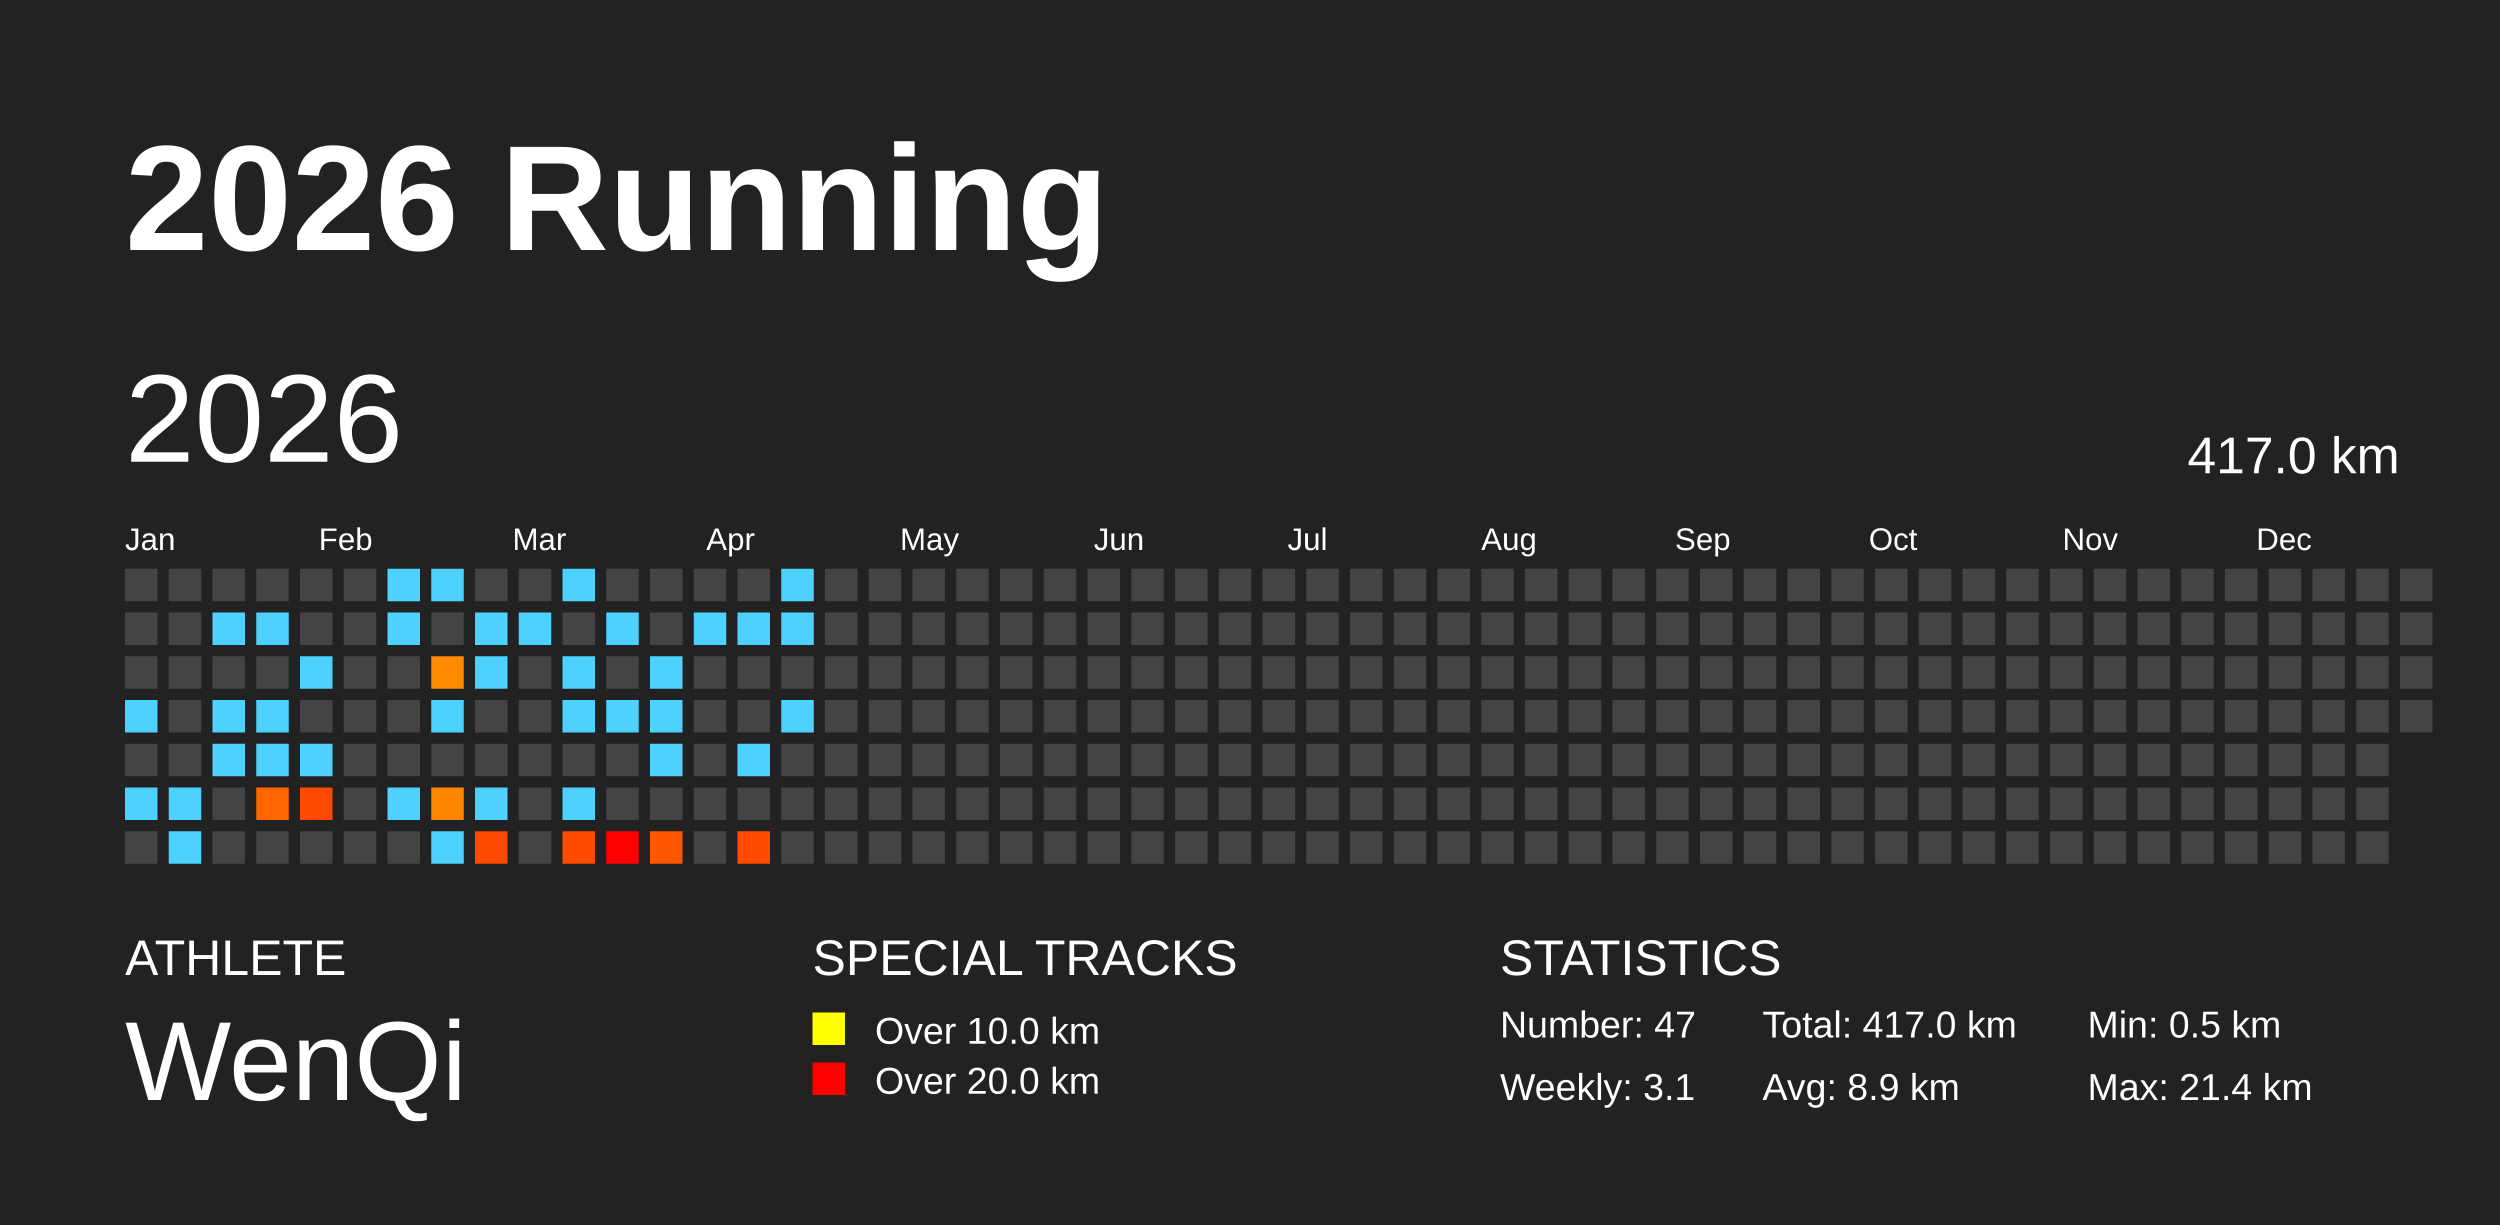
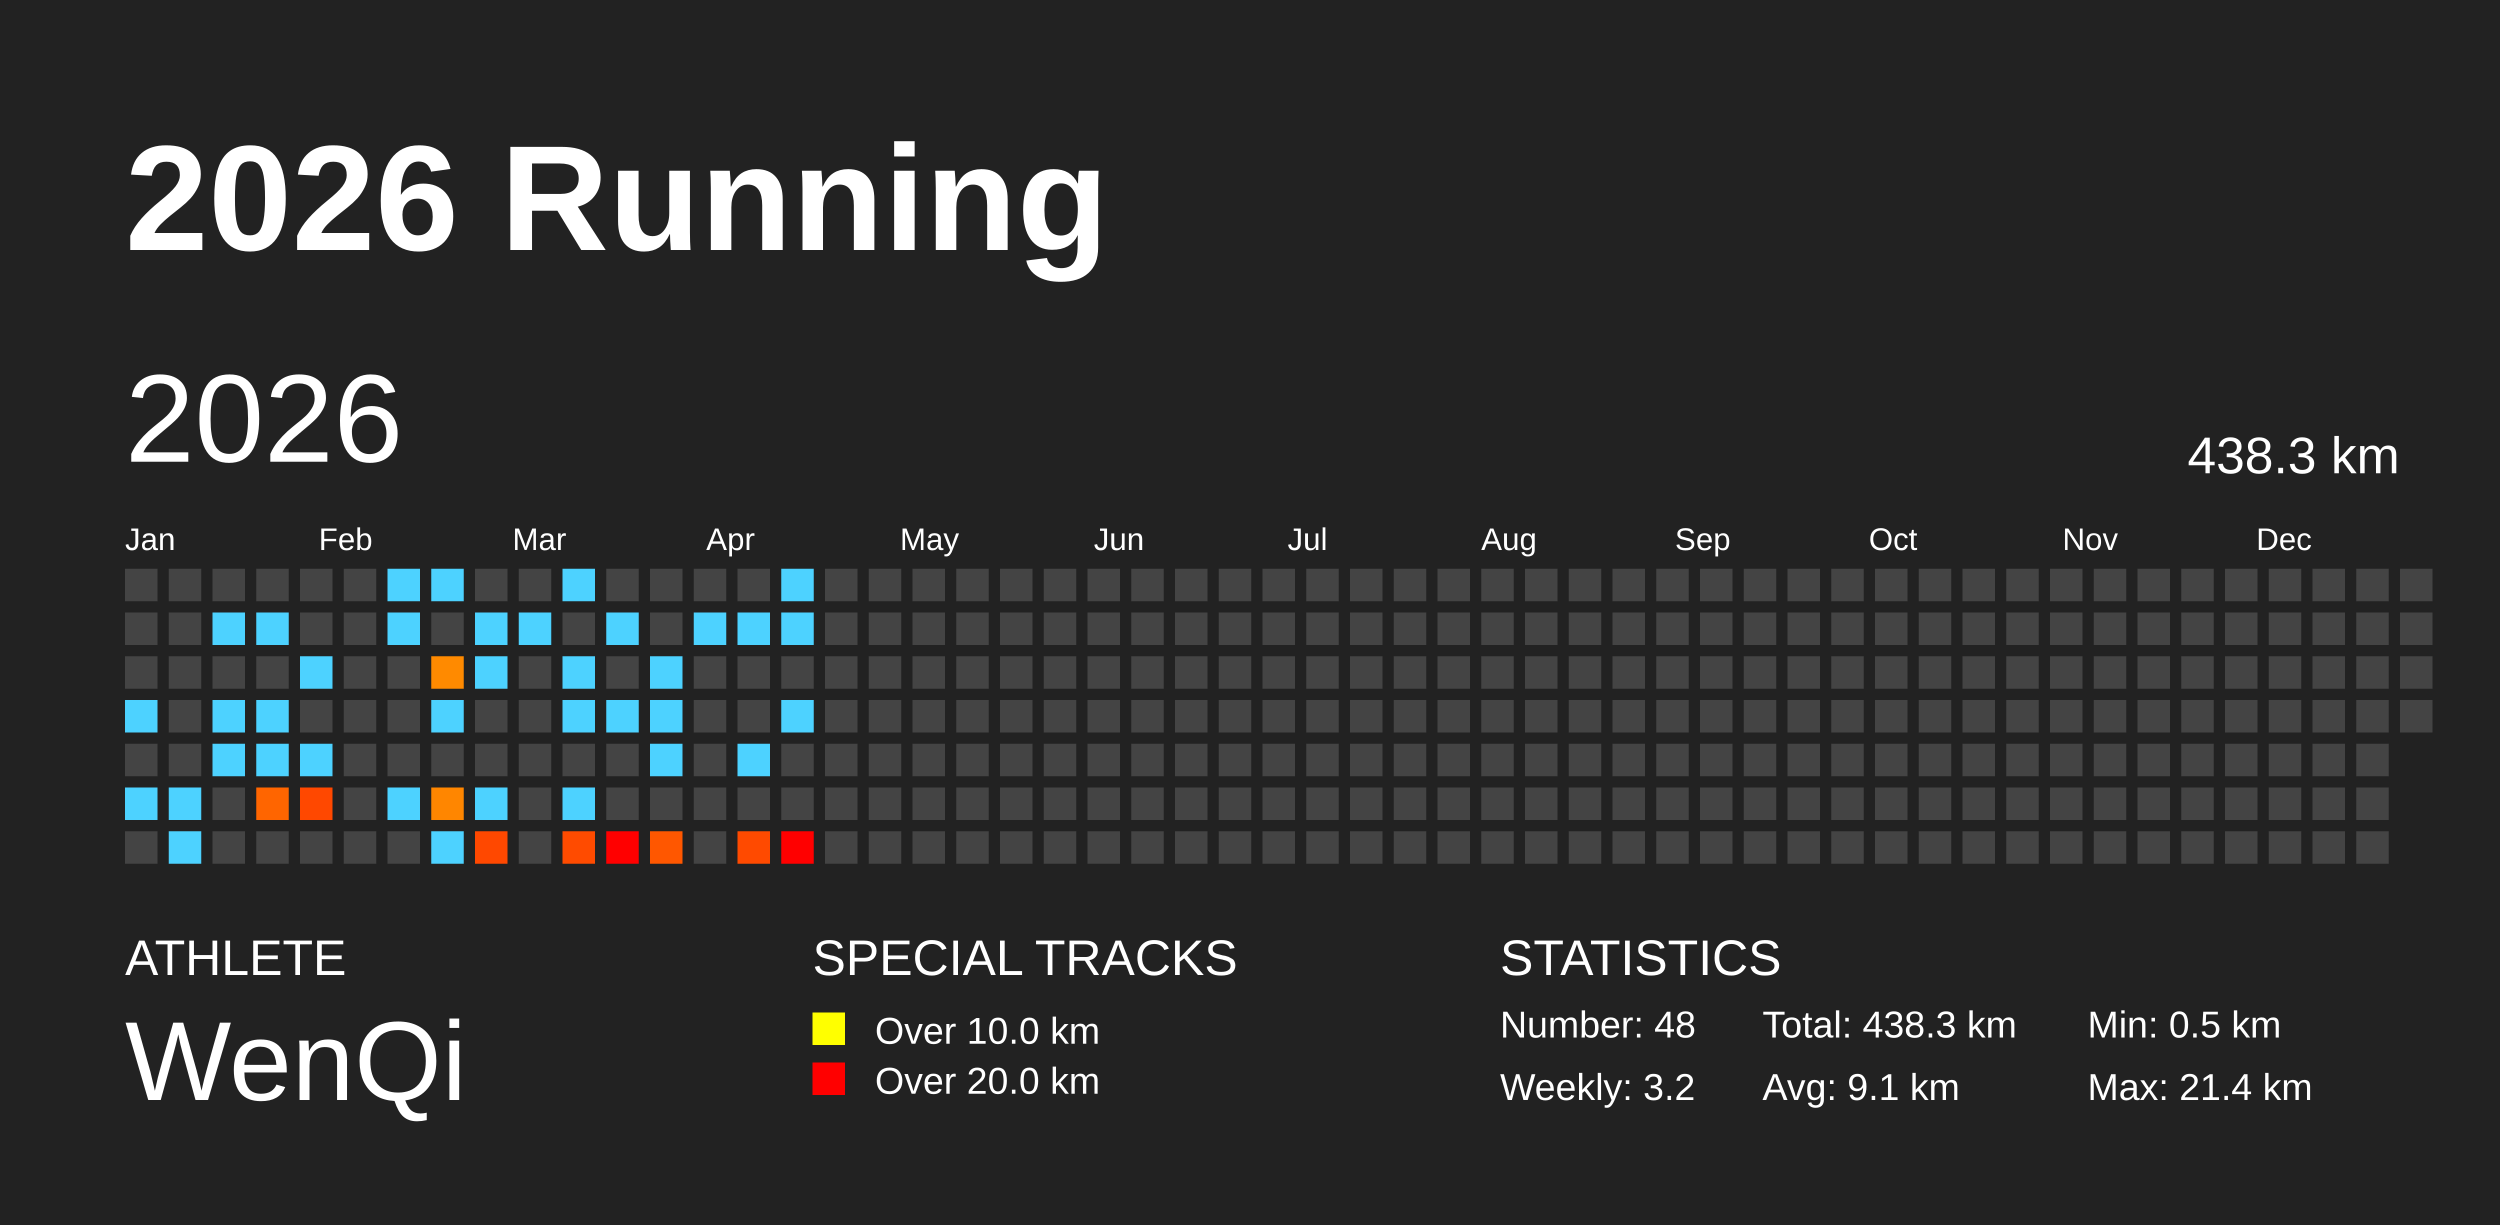
<svg xmlns="http://www.w3.org/2000/svg" baseProfile="full" height="98mm" version="1.1" viewBox="0,0,200,98" width="200mm">
  <defs />
  <rect fill="#222222" height="98" width="200" x="0" y="0" />
  <text fill="#FFFFFF" style="font-size:12px; font-family:Arial; font-weight:bold;" x="10" y="20">2026 Running</text>
  <text fill="#FFFFFF" style="font-size:4px; font-family:Arial" x="10" y="78">ATHLETE</text>
  <text fill="#FFFFFF" style="font-size:9px; font-family:Arial" x="10" y="88">WenQi</text>
  <text fill="#FFFFFF" style="font-size:4px; font-family:Arial" x="65" y="78">SPECIAL TRACKS</text>
  <rect fill="yellow" height="2.6" width="2.6" x="65" y="81" />
  <text fill="#FFFFFF" style="font-size:3px; font-family:Arial" x="70" y="83.5">Over 10.0 km</text>
  <rect fill="red" height="2.6" width="2.6" x="65" y="85" />
  <text fill="#FFFFFF" style="font-size:3px; font-family:Arial" x="70" y="87.5">Over 20.0 km</text>
  <text fill="#FFFFFF" style="font-size:4px; font-family:Arial" x="120" y="78">STATISTICS</text>
-   <text fill="#FFFFFF" style="font-size:3px; font-family:Arial" x="120" y="83">Number: 47</text>
-   <text fill="#FFFFFF" style="font-size:3px; font-family:Arial" x="120" y="88">Weekly: 3.1</text>
-   <text fill="#FFFFFF" style="font-size:3px; font-family:Arial" x="141" y="83">Total: 417.0 km</text>
-   <text fill="#FFFFFF" style="font-size:3px; font-family:Arial" x="141" y="88">Avg: 8.9 km</text>
+   <text fill="#FFFFFF" style="font-size:3px; font-family:Arial" x="120" y="83">Number: 48</text>
+   <text fill="#FFFFFF" style="font-size:3px; font-family:Arial" x="120" y="88">Weekly: 3.2</text>
+   <text fill="#FFFFFF" style="font-size:3px; font-family:Arial" x="141" y="83">Total: 438.3 km</text>
+   <text fill="#FFFFFF" style="font-size:3px; font-family:Arial" x="141" y="88">Avg: 9.1 km</text>
  <text fill="#FFFFFF" style="font-size:3px; font-family:Arial" x="167" y="83">Min: 0.5 km</text>
  <text fill="#FFFFFF" style="font-size:3px; font-family:Arial" x="167" y="88">Max: 21.4 km</text>
  <text dominant-baseline="hanging" fill="#FFFFFF" style="font-size:10.0px; font-family:Arial;" x="10" y="30">2026</text>
-   <text dominant-baseline="hanging" fill="#FFFFFF" style="font-size:4.125px; font-family:Arial;" x="175" y="35">417.0 km</text>
+   <text dominant-baseline="hanging" fill="#FFFFFF" style="font-size:4.125px; font-family:Arial;" x="175" y="35">438.3 km</text>
  <text fill="#FFFFFF" style="font-size:2.5px; font-family:Arial" x="10.0" y="44">Jan</text>
  <text fill="#FFFFFF" style="font-size:2.5px; font-family:Arial" x="25.5" y="44">Feb</text>
  <text fill="#FFFFFF" style="font-size:2.5px; font-family:Arial" x="41.0" y="44">Mar</text>
  <text fill="#FFFFFF" style="font-size:2.5px; font-family:Arial" x="56.5" y="44">Apr</text>
  <text fill="#FFFFFF" style="font-size:2.5px; font-family:Arial" x="72.0" y="44">May</text>
  <text fill="#FFFFFF" style="font-size:2.5px; font-family:Arial" x="87.5" y="44">Jun</text>
  <text fill="#FFFFFF" style="font-size:2.5px; font-family:Arial" x="103.0" y="44">Jul</text>
  <text fill="#FFFFFF" style="font-size:2.5px; font-family:Arial" x="118.5" y="44">Aug</text>
  <text fill="#FFFFFF" style="font-size:2.5px; font-family:Arial" x="134.0" y="44">Sep</text>
  <text fill="#FFFFFF" style="font-size:2.5px; font-family:Arial" x="149.5" y="44">Oct</text>
  <text fill="#FFFFFF" style="font-size:2.5px; font-family:Arial" x="165.0" y="44">Nov</text>
  <text fill="#FFFFFF" style="font-size:2.5px; font-family:Arial" x="180.5" y="44">Dec</text>
  <rect fill="#444444" height="2.6" width="2.6" x="10.0" y="45.5" />
  <rect fill="#444444" height="2.6" width="2.6" x="10.0" y="49.0" />
  <rect fill="#444444" height="2.6" width="2.6" x="10.0" y="52.5" />
  <rect fill="#4dd2ff" height="2.6" width="2.6" x="10.0" y="56.0" />
  <rect fill="#444444" height="2.6" width="2.6" x="10.0" y="59.5" />
  <rect fill="#4dd2ff" height="2.6" width="2.6" x="10.0" y="63.0" />
  <rect fill="#444444" height="2.6" width="2.6" x="10.0" y="66.5" />
  <rect fill="#444444" height="2.6" width="2.6" x="13.5" y="45.5" />
  <rect fill="#444444" height="2.6" width="2.6" x="13.5" y="49.0" />
  <rect fill="#444444" height="2.6" width="2.6" x="13.5" y="52.5" />
  <rect fill="#444444" height="2.6" width="2.6" x="13.5" y="56.0" />
  <rect fill="#444444" height="2.6" width="2.6" x="13.5" y="59.5" />
  <rect fill="#4dd2ff" height="2.6" width="2.6" x="13.5" y="63.0" />
  <rect fill="#4dd2ff" height="2.6" width="2.6" x="13.5" y="66.5" />
  <rect fill="#444444" height="2.6" width="2.6" x="17.0" y="45.5" />
  <rect fill="#4dd2ff" height="2.6" width="2.6" x="17.0" y="49.0" />
  <rect fill="#444444" height="2.6" width="2.6" x="17.0" y="52.5" />
  <rect fill="#4dd2ff" height="2.6" width="2.6" x="17.0" y="56.0" />
  <rect fill="#4dd2ff" height="2.6" width="2.6" x="17.0" y="59.5" />
  <rect fill="#444444" height="2.6" width="2.6" x="17.0" y="63.0" />
  <rect fill="#444444" height="2.6" width="2.6" x="17.0" y="66.5" />
  <rect fill="#444444" height="2.6" width="2.6" x="20.5" y="45.5" />
  <rect fill="#4dd2ff" height="2.6" width="2.6" x="20.5" y="49.0" />
  <rect fill="#444444" height="2.6" width="2.6" x="20.5" y="52.5" />
  <rect fill="#4dd2ff" height="2.6" width="2.6" x="20.5" y="56.0" />
  <rect fill="#4dd2ff" height="2.6" width="2.6" x="20.5" y="59.5" />
  <rect fill="#ff6500" height="2.6" width="2.6" x="20.5" y="63.0" />
  <rect fill="#444444" height="2.6" width="2.6" x="20.5" y="66.5" />
  <rect fill="#444444" height="2.6" width="2.6" x="24.0" y="45.5" />
  <rect fill="#444444" height="2.6" width="2.6" x="24.0" y="49.0" />
  <rect fill="#4dd2ff" height="2.6" width="2.6" x="24.0" y="52.5" />
  <rect fill="#444444" height="2.6" width="2.6" x="24.0" y="56.0" />
  <rect fill="#4dd2ff" height="2.6" width="2.6" x="24.0" y="59.5" />
  <rect fill="#ff4800" height="2.6" width="2.6" x="24.0" y="63.0" />
  <rect fill="#444444" height="2.6" width="2.6" x="24.0" y="66.5" />
  <rect fill="#444444" height="2.6" width="2.6" x="27.5" y="45.5" />
  <rect fill="#444444" height="2.6" width="2.6" x="27.5" y="49.0" />
  <rect fill="#444444" height="2.6" width="2.6" x="27.5" y="52.5" />
  <rect fill="#444444" height="2.6" width="2.6" x="27.5" y="56.0" />
  <rect fill="#444444" height="2.6" width="2.6" x="27.5" y="59.5" />
  <rect fill="#444444" height="2.6" width="2.6" x="27.5" y="63.0" />
  <rect fill="#444444" height="2.6" width="2.6" x="27.5" y="66.5" />
  <rect fill="#4dd2ff" height="2.6" width="2.6" x="31.0" y="45.5" />
  <rect fill="#4dd2ff" height="2.6" width="2.6" x="31.0" y="49.0" />
  <rect fill="#444444" height="2.6" width="2.6" x="31.0" y="52.5" />
  <rect fill="#444444" height="2.6" width="2.6" x="31.0" y="56.0" />
  <rect fill="#444444" height="2.6" width="2.6" x="31.0" y="59.5" />
  <rect fill="#4dd2ff" height="2.6" width="2.6" x="31.0" y="63.0" />
  <rect fill="#444444" height="2.6" width="2.6" x="31.0" y="66.5" />
  <rect fill="#4dd2ff" height="2.6" width="2.6" x="34.5" y="45.5" />
  <rect fill="#444444" height="2.6" width="2.6" x="34.5" y="49.0" />
  <rect fill="#ff8a00" height="2.6" width="2.6" x="34.5" y="52.5" />
  <rect fill="#4dd2ff" height="2.6" width="2.6" x="34.5" y="56.0" />
  <rect fill="#444444" height="2.6" width="2.6" x="34.5" y="59.5" />
  <rect fill="#ff8600" height="2.6" width="2.6" x="34.5" y="63.0" />
  <rect fill="#4dd2ff" height="2.6" width="2.6" x="34.5" y="66.5" />
  <rect fill="#444444" height="2.6" width="2.6" x="38.0" y="45.5" />
  <rect fill="#4dd2ff" height="2.6" width="2.6" x="38.0" y="49.0" />
  <rect fill="#4dd2ff" height="2.6" width="2.6" x="38.0" y="52.5" />
  <rect fill="#444444" height="2.6" width="2.6" x="38.0" y="56.0" />
  <rect fill="#444444" height="2.6" width="2.6" x="38.0" y="59.5" />
  <rect fill="#4dd2ff" height="2.6" width="2.6" x="38.0" y="63.0" />
  <rect fill="#ff4800" height="2.6" width="2.6" x="38.0" y="66.5" />
  <rect fill="#444444" height="2.6" width="2.6" x="41.5" y="45.5" />
  <rect fill="#4dd2ff" height="2.6" width="2.6" x="41.5" y="49.0" />
  <rect fill="#444444" height="2.6" width="2.6" x="41.5" y="52.5" />
  <rect fill="#444444" height="2.6" width="2.6" x="41.5" y="56.0" />
  <rect fill="#444444" height="2.6" width="2.6" x="41.5" y="59.5" />
  <rect fill="#444444" height="2.6" width="2.6" x="41.5" y="63.0" />
  <rect fill="#444444" height="2.6" width="2.6" x="41.5" y="66.5" />
  <rect fill="#4dd2ff" height="2.6" width="2.6" x="45.0" y="45.5" />
  <rect fill="#444444" height="2.6" width="2.6" x="45.0" y="49.0" />
  <rect fill="#4dd2ff" height="2.6" width="2.6" x="45.0" y="52.5" />
  <rect fill="#4dd2ff" height="2.6" width="2.6" x="45.0" y="56.0" />
  <rect fill="#444444" height="2.6" width="2.6" x="45.0" y="59.5" />
  <rect fill="#4dd2ff" height="2.6" width="2.6" x="45.0" y="63.0" />
  <rect fill="#ff4b00" height="2.6" width="2.6" x="45.0" y="66.5" />
  <rect fill="#444444" height="2.6" width="2.6" x="48.5" y="45.5" />
  <rect fill="#4dd2ff" height="2.6" width="2.6" x="48.5" y="49.0" />
  <rect fill="#444444" height="2.6" width="2.6" x="48.5" y="52.5" />
  <rect fill="#4dd2ff" height="2.6" width="2.6" x="48.5" y="56.0" />
  <rect fill="#444444" height="2.6" width="2.6" x="48.5" y="59.5" />
  <rect fill="#444444" height="2.6" width="2.6" x="48.5" y="63.0" />
  <rect fill="red" height="2.6" width="2.6" x="48.5" y="66.5" />
  <rect fill="#444444" height="2.6" width="2.6" x="52.0" y="45.5" />
  <rect fill="#444444" height="2.6" width="2.6" x="52.0" y="49.0" />
  <rect fill="#4dd2ff" height="2.6" width="2.6" x="52.0" y="52.5" />
  <rect fill="#4dd2ff" height="2.6" width="2.6" x="52.0" y="56.0" />
  <rect fill="#4dd2ff" height="2.6" width="2.6" x="52.0" y="59.5" />
  <rect fill="#444444" height="2.6" width="2.6" x="52.0" y="63.0" />
  <rect fill="#ff5700" height="2.6" width="2.6" x="52.0" y="66.5" />
  <rect fill="#444444" height="2.6" width="2.6" x="55.5" y="45.5" />
  <rect fill="#4dd2ff" height="2.6" width="2.6" x="55.5" y="49.0" />
  <rect fill="#444444" height="2.6" width="2.6" x="55.5" y="52.5" />
  <rect fill="#444444" height="2.6" width="2.6" x="55.5" y="56.0" />
  <rect fill="#444444" height="2.6" width="2.6" x="55.5" y="59.5" />
  <rect fill="#444444" height="2.6" width="2.6" x="55.5" y="63.0" />
  <rect fill="#444444" height="2.6" width="2.6" x="55.5" y="66.5" />
  <rect fill="#444444" height="2.6" width="2.6" x="59.0" y="45.5" />
  <rect fill="#4dd2ff" height="2.6" width="2.6" x="59.0" y="49.0" />
  <rect fill="#444444" height="2.6" width="2.6" x="59.0" y="52.5" />
  <rect fill="#444444" height="2.6" width="2.6" x="59.0" y="56.0" />
  <rect fill="#4dd2ff" height="2.6" width="2.6" x="59.0" y="59.5" />
  <rect fill="#444444" height="2.6" width="2.6" x="59.0" y="63.0" />
  <rect fill="#ff4a00" height="2.6" width="2.6" x="59.0" y="66.5" />
  <rect fill="#4dd2ff" height="2.6" width="2.6" x="62.5" y="45.5" />
  <rect fill="#4dd2ff" height="2.6" width="2.6" x="62.5" y="49.0" />
  <rect fill="#444444" height="2.6" width="2.6" x="62.5" y="52.5" />
  <rect fill="#4dd2ff" height="2.6" width="2.6" x="62.5" y="56.0" />
  <rect fill="#444444" height="2.6" width="2.6" x="62.5" y="59.5" />
  <rect fill="#444444" height="2.6" width="2.6" x="62.5" y="63.0" />
-   <rect fill="#444444" height="2.6" width="2.6" x="62.5" y="66.5" />
+   <rect fill="red" height="2.6" width="2.6" x="62.5" y="66.5" />
  <rect fill="#444444" height="2.6" width="2.6" x="66.0" y="45.5" />
  <rect fill="#444444" height="2.6" width="2.6" x="66.0" y="49.0" />
  <rect fill="#444444" height="2.6" width="2.6" x="66.0" y="52.5" />
  <rect fill="#444444" height="2.6" width="2.6" x="66.0" y="56.0" />
  <rect fill="#444444" height="2.6" width="2.6" x="66.0" y="59.5" />
  <rect fill="#444444" height="2.6" width="2.6" x="66.0" y="63.0" />
  <rect fill="#444444" height="2.6" width="2.6" x="66.0" y="66.5" />
  <rect fill="#444444" height="2.6" width="2.6" x="69.5" y="45.5" />
  <rect fill="#444444" height="2.6" width="2.6" x="69.5" y="49.0" />
  <rect fill="#444444" height="2.6" width="2.6" x="69.5" y="52.5" />
  <rect fill="#444444" height="2.6" width="2.6" x="69.5" y="56.0" />
  <rect fill="#444444" height="2.6" width="2.6" x="69.5" y="59.5" />
  <rect fill="#444444" height="2.6" width="2.6" x="69.5" y="63.0" />
  <rect fill="#444444" height="2.6" width="2.6" x="69.5" y="66.5" />
  <rect fill="#444444" height="2.6" width="2.6" x="73.0" y="45.5" />
  <rect fill="#444444" height="2.6" width="2.6" x="73.0" y="49.0" />
  <rect fill="#444444" height="2.6" width="2.6" x="73.0" y="52.5" />
  <rect fill="#444444" height="2.6" width="2.6" x="73.0" y="56.0" />
  <rect fill="#444444" height="2.6" width="2.6" x="73.0" y="59.5" />
  <rect fill="#444444" height="2.6" width="2.6" x="73.0" y="63.0" />
  <rect fill="#444444" height="2.6" width="2.6" x="73.0" y="66.5" />
  <rect fill="#444444" height="2.6" width="2.6" x="76.5" y="45.5" />
  <rect fill="#444444" height="2.6" width="2.6" x="76.5" y="49.0" />
  <rect fill="#444444" height="2.6" width="2.6" x="76.5" y="52.5" />
  <rect fill="#444444" height="2.6" width="2.6" x="76.5" y="56.0" />
  <rect fill="#444444" height="2.6" width="2.6" x="76.5" y="59.5" />
  <rect fill="#444444" height="2.6" width="2.6" x="76.5" y="63.0" />
  <rect fill="#444444" height="2.6" width="2.6" x="76.5" y="66.5" />
  <rect fill="#444444" height="2.6" width="2.6" x="80.0" y="45.5" />
  <rect fill="#444444" height="2.6" width="2.6" x="80.0" y="49.0" />
  <rect fill="#444444" height="2.6" width="2.6" x="80.0" y="52.5" />
  <rect fill="#444444" height="2.6" width="2.6" x="80.0" y="56.0" />
  <rect fill="#444444" height="2.6" width="2.6" x="80.0" y="59.5" />
  <rect fill="#444444" height="2.6" width="2.6" x="80.0" y="63.0" />
  <rect fill="#444444" height="2.6" width="2.6" x="80.0" y="66.5" />
  <rect fill="#444444" height="2.6" width="2.6" x="83.5" y="45.5" />
  <rect fill="#444444" height="2.6" width="2.6" x="83.5" y="49.0" />
  <rect fill="#444444" height="2.6" width="2.6" x="83.5" y="52.5" />
  <rect fill="#444444" height="2.6" width="2.6" x="83.5" y="56.0" />
  <rect fill="#444444" height="2.6" width="2.6" x="83.5" y="59.5" />
  <rect fill="#444444" height="2.6" width="2.6" x="83.5" y="63.0" />
  <rect fill="#444444" height="2.6" width="2.6" x="83.5" y="66.5" />
  <rect fill="#444444" height="2.6" width="2.6" x="87.0" y="45.5" />
  <rect fill="#444444" height="2.6" width="2.6" x="87.0" y="49.0" />
  <rect fill="#444444" height="2.6" width="2.6" x="87.0" y="52.5" />
  <rect fill="#444444" height="2.6" width="2.6" x="87.0" y="56.0" />
  <rect fill="#444444" height="2.6" width="2.6" x="87.0" y="59.5" />
  <rect fill="#444444" height="2.6" width="2.6" x="87.0" y="63.0" />
  <rect fill="#444444" height="2.6" width="2.6" x="87.0" y="66.5" />
  <rect fill="#444444" height="2.6" width="2.6" x="90.5" y="45.5" />
  <rect fill="#444444" height="2.6" width="2.6" x="90.5" y="49.0" />
  <rect fill="#444444" height="2.6" width="2.6" x="90.5" y="52.5" />
  <rect fill="#444444" height="2.6" width="2.6" x="90.5" y="56.0" />
  <rect fill="#444444" height="2.6" width="2.6" x="90.5" y="59.5" />
  <rect fill="#444444" height="2.6" width="2.6" x="90.5" y="63.0" />
  <rect fill="#444444" height="2.6" width="2.6" x="90.5" y="66.5" />
  <rect fill="#444444" height="2.6" width="2.6" x="94.0" y="45.5" />
  <rect fill="#444444" height="2.6" width="2.6" x="94.0" y="49.0" />
  <rect fill="#444444" height="2.6" width="2.6" x="94.0" y="52.5" />
  <rect fill="#444444" height="2.6" width="2.6" x="94.0" y="56.0" />
  <rect fill="#444444" height="2.6" width="2.6" x="94.0" y="59.5" />
  <rect fill="#444444" height="2.6" width="2.6" x="94.0" y="63.0" />
  <rect fill="#444444" height="2.6" width="2.6" x="94.0" y="66.5" />
  <rect fill="#444444" height="2.6" width="2.6" x="97.5" y="45.5" />
  <rect fill="#444444" height="2.6" width="2.6" x="97.5" y="49.0" />
  <rect fill="#444444" height="2.6" width="2.6" x="97.5" y="52.5" />
  <rect fill="#444444" height="2.6" width="2.6" x="97.5" y="56.0" />
  <rect fill="#444444" height="2.6" width="2.6" x="97.5" y="59.5" />
  <rect fill="#444444" height="2.6" width="2.6" x="97.5" y="63.0" />
  <rect fill="#444444" height="2.6" width="2.6" x="97.5" y="66.5" />
  <rect fill="#444444" height="2.6" width="2.6" x="101.0" y="45.5" />
  <rect fill="#444444" height="2.6" width="2.6" x="101.0" y="49.0" />
  <rect fill="#444444" height="2.6" width="2.6" x="101.0" y="52.5" />
  <rect fill="#444444" height="2.6" width="2.6" x="101.0" y="56.0" />
  <rect fill="#444444" height="2.6" width="2.6" x="101.0" y="59.5" />
  <rect fill="#444444" height="2.6" width="2.6" x="101.0" y="63.0" />
  <rect fill="#444444" height="2.6" width="2.6" x="101.0" y="66.5" />
  <rect fill="#444444" height="2.6" width="2.6" x="104.5" y="45.5" />
  <rect fill="#444444" height="2.6" width="2.6" x="104.5" y="49.0" />
  <rect fill="#444444" height="2.6" width="2.6" x="104.5" y="52.5" />
  <rect fill="#444444" height="2.6" width="2.6" x="104.5" y="56.0" />
  <rect fill="#444444" height="2.6" width="2.6" x="104.5" y="59.5" />
  <rect fill="#444444" height="2.6" width="2.6" x="104.5" y="63.0" />
  <rect fill="#444444" height="2.6" width="2.6" x="104.5" y="66.5" />
  <rect fill="#444444" height="2.6" width="2.6" x="108.0" y="45.5" />
  <rect fill="#444444" height="2.6" width="2.6" x="108.0" y="49.0" />
  <rect fill="#444444" height="2.6" width="2.6" x="108.0" y="52.5" />
  <rect fill="#444444" height="2.6" width="2.6" x="108.0" y="56.0" />
  <rect fill="#444444" height="2.6" width="2.6" x="108.0" y="59.5" />
  <rect fill="#444444" height="2.6" width="2.6" x="108.0" y="63.0" />
  <rect fill="#444444" height="2.6" width="2.6" x="108.0" y="66.5" />
  <rect fill="#444444" height="2.6" width="2.6" x="111.5" y="45.5" />
  <rect fill="#444444" height="2.6" width="2.6" x="111.5" y="49.0" />
  <rect fill="#444444" height="2.6" width="2.6" x="111.5" y="52.5" />
  <rect fill="#444444" height="2.6" width="2.6" x="111.5" y="56.0" />
  <rect fill="#444444" height="2.6" width="2.6" x="111.5" y="59.5" />
  <rect fill="#444444" height="2.6" width="2.6" x="111.5" y="63.0" />
  <rect fill="#444444" height="2.6" width="2.6" x="111.5" y="66.5" />
  <rect fill="#444444" height="2.6" width="2.6" x="115.0" y="45.5" />
  <rect fill="#444444" height="2.6" width="2.6" x="115.0" y="49.0" />
  <rect fill="#444444" height="2.6" width="2.6" x="115.0" y="52.5" />
  <rect fill="#444444" height="2.6" width="2.6" x="115.0" y="56.0" />
  <rect fill="#444444" height="2.6" width="2.6" x="115.0" y="59.5" />
  <rect fill="#444444" height="2.6" width="2.6" x="115.0" y="63.0" />
  <rect fill="#444444" height="2.6" width="2.6" x="115.0" y="66.5" />
  <rect fill="#444444" height="2.6" width="2.6" x="118.5" y="45.5" />
  <rect fill="#444444" height="2.6" width="2.6" x="118.5" y="49.0" />
  <rect fill="#444444" height="2.6" width="2.6" x="118.5" y="52.5" />
  <rect fill="#444444" height="2.6" width="2.6" x="118.5" y="56.0" />
  <rect fill="#444444" height="2.6" width="2.6" x="118.5" y="59.5" />
  <rect fill="#444444" height="2.6" width="2.6" x="118.5" y="63.0" />
  <rect fill="#444444" height="2.6" width="2.6" x="118.5" y="66.5" />
  <rect fill="#444444" height="2.6" width="2.6" x="122.0" y="45.5" />
  <rect fill="#444444" height="2.6" width="2.6" x="122.0" y="49.0" />
  <rect fill="#444444" height="2.6" width="2.6" x="122.0" y="52.5" />
  <rect fill="#444444" height="2.6" width="2.6" x="122.0" y="56.0" />
  <rect fill="#444444" height="2.6" width="2.6" x="122.0" y="59.5" />
  <rect fill="#444444" height="2.6" width="2.6" x="122.0" y="63.0" />
  <rect fill="#444444" height="2.6" width="2.6" x="122.0" y="66.5" />
  <rect fill="#444444" height="2.6" width="2.6" x="125.5" y="45.5" />
  <rect fill="#444444" height="2.6" width="2.6" x="125.5" y="49.0" />
  <rect fill="#444444" height="2.6" width="2.6" x="125.5" y="52.5" />
  <rect fill="#444444" height="2.6" width="2.6" x="125.5" y="56.0" />
  <rect fill="#444444" height="2.6" width="2.6" x="125.5" y="59.5" />
  <rect fill="#444444" height="2.6" width="2.6" x="125.5" y="63.0" />
  <rect fill="#444444" height="2.6" width="2.6" x="125.5" y="66.5" />
  <rect fill="#444444" height="2.6" width="2.6" x="129.0" y="45.5" />
  <rect fill="#444444" height="2.6" width="2.6" x="129.0" y="49.0" />
  <rect fill="#444444" height="2.6" width="2.6" x="129.0" y="52.5" />
  <rect fill="#444444" height="2.6" width="2.6" x="129.0" y="56.0" />
  <rect fill="#444444" height="2.6" width="2.6" x="129.0" y="59.5" />
  <rect fill="#444444" height="2.6" width="2.6" x="129.0" y="63.0" />
  <rect fill="#444444" height="2.6" width="2.6" x="129.0" y="66.5" />
  <rect fill="#444444" height="2.6" width="2.6" x="132.5" y="45.5" />
  <rect fill="#444444" height="2.6" width="2.6" x="132.5" y="49.0" />
  <rect fill="#444444" height="2.6" width="2.6" x="132.5" y="52.5" />
  <rect fill="#444444" height="2.6" width="2.6" x="132.5" y="56.0" />
  <rect fill="#444444" height="2.6" width="2.6" x="132.5" y="59.5" />
  <rect fill="#444444" height="2.6" width="2.6" x="132.5" y="63.0" />
  <rect fill="#444444" height="2.6" width="2.6" x="132.5" y="66.5" />
  <rect fill="#444444" height="2.6" width="2.6" x="136.0" y="45.5" />
  <rect fill="#444444" height="2.6" width="2.6" x="136.0" y="49.0" />
  <rect fill="#444444" height="2.6" width="2.6" x="136.0" y="52.5" />
  <rect fill="#444444" height="2.6" width="2.6" x="136.0" y="56.0" />
  <rect fill="#444444" height="2.6" width="2.6" x="136.0" y="59.5" />
  <rect fill="#444444" height="2.6" width="2.6" x="136.0" y="63.0" />
  <rect fill="#444444" height="2.6" width="2.6" x="136.0" y="66.5" />
  <rect fill="#444444" height="2.6" width="2.6" x="139.5" y="45.5" />
  <rect fill="#444444" height="2.6" width="2.6" x="139.5" y="49.0" />
  <rect fill="#444444" height="2.6" width="2.6" x="139.5" y="52.5" />
  <rect fill="#444444" height="2.6" width="2.6" x="139.5" y="56.0" />
  <rect fill="#444444" height="2.6" width="2.6" x="139.5" y="59.5" />
  <rect fill="#444444" height="2.6" width="2.6" x="139.5" y="63.0" />
  <rect fill="#444444" height="2.6" width="2.6" x="139.5" y="66.5" />
  <rect fill="#444444" height="2.6" width="2.6" x="143.0" y="45.5" />
  <rect fill="#444444" height="2.6" width="2.6" x="143.0" y="49.0" />
  <rect fill="#444444" height="2.6" width="2.6" x="143.0" y="52.5" />
  <rect fill="#444444" height="2.6" width="2.6" x="143.0" y="56.0" />
  <rect fill="#444444" height="2.6" width="2.6" x="143.0" y="59.5" />
  <rect fill="#444444" height="2.6" width="2.6" x="143.0" y="63.0" />
  <rect fill="#444444" height="2.6" width="2.6" x="143.0" y="66.5" />
  <rect fill="#444444" height="2.6" width="2.6" x="146.5" y="45.5" />
  <rect fill="#444444" height="2.6" width="2.6" x="146.5" y="49.0" />
  <rect fill="#444444" height="2.6" width="2.6" x="146.5" y="52.5" />
  <rect fill="#444444" height="2.6" width="2.6" x="146.5" y="56.0" />
  <rect fill="#444444" height="2.6" width="2.6" x="146.5" y="59.5" />
  <rect fill="#444444" height="2.6" width="2.6" x="146.5" y="63.0" />
  <rect fill="#444444" height="2.6" width="2.6" x="146.5" y="66.5" />
  <rect fill="#444444" height="2.6" width="2.6" x="150.0" y="45.5" />
  <rect fill="#444444" height="2.6" width="2.6" x="150.0" y="49.0" />
  <rect fill="#444444" height="2.6" width="2.6" x="150.0" y="52.5" />
  <rect fill="#444444" height="2.6" width="2.6" x="150.0" y="56.0" />
  <rect fill="#444444" height="2.6" width="2.6" x="150.0" y="59.5" />
  <rect fill="#444444" height="2.6" width="2.6" x="150.0" y="63.0" />
  <rect fill="#444444" height="2.6" width="2.6" x="150.0" y="66.5" />
  <rect fill="#444444" height="2.6" width="2.6" x="153.5" y="45.5" />
  <rect fill="#444444" height="2.6" width="2.6" x="153.5" y="49.0" />
  <rect fill="#444444" height="2.6" width="2.6" x="153.5" y="52.5" />
  <rect fill="#444444" height="2.6" width="2.6" x="153.5" y="56.0" />
  <rect fill="#444444" height="2.6" width="2.6" x="153.5" y="59.5" />
  <rect fill="#444444" height="2.6" width="2.6" x="153.5" y="63.0" />
  <rect fill="#444444" height="2.6" width="2.6" x="153.5" y="66.5" />
  <rect fill="#444444" height="2.6" width="2.6" x="157.0" y="45.5" />
  <rect fill="#444444" height="2.6" width="2.6" x="157.0" y="49.0" />
  <rect fill="#444444" height="2.6" width="2.6" x="157.0" y="52.5" />
  <rect fill="#444444" height="2.6" width="2.6" x="157.0" y="56.0" />
  <rect fill="#444444" height="2.6" width="2.6" x="157.0" y="59.5" />
  <rect fill="#444444" height="2.6" width="2.6" x="157.0" y="63.0" />
  <rect fill="#444444" height="2.6" width="2.6" x="157.0" y="66.5" />
  <rect fill="#444444" height="2.6" width="2.6" x="160.5" y="45.5" />
  <rect fill="#444444" height="2.6" width="2.6" x="160.5" y="49.0" />
  <rect fill="#444444" height="2.6" width="2.6" x="160.5" y="52.5" />
  <rect fill="#444444" height="2.6" width="2.6" x="160.5" y="56.0" />
  <rect fill="#444444" height="2.6" width="2.6" x="160.5" y="59.5" />
  <rect fill="#444444" height="2.6" width="2.6" x="160.5" y="63.0" />
  <rect fill="#444444" height="2.6" width="2.6" x="160.5" y="66.5" />
  <rect fill="#444444" height="2.6" width="2.6" x="164.0" y="45.5" />
  <rect fill="#444444" height="2.6" width="2.6" x="164.0" y="49.0" />
  <rect fill="#444444" height="2.6" width="2.6" x="164.0" y="52.5" />
  <rect fill="#444444" height="2.6" width="2.6" x="164.0" y="56.0" />
  <rect fill="#444444" height="2.6" width="2.6" x="164.0" y="59.5" />
  <rect fill="#444444" height="2.6" width="2.6" x="164.0" y="63.0" />
  <rect fill="#444444" height="2.6" width="2.6" x="164.0" y="66.5" />
  <rect fill="#444444" height="2.6" width="2.6" x="167.5" y="45.5" />
  <rect fill="#444444" height="2.6" width="2.6" x="167.5" y="49.0" />
  <rect fill="#444444" height="2.6" width="2.6" x="167.5" y="52.5" />
  <rect fill="#444444" height="2.6" width="2.6" x="167.5" y="56.0" />
  <rect fill="#444444" height="2.6" width="2.6" x="167.5" y="59.5" />
  <rect fill="#444444" height="2.6" width="2.6" x="167.5" y="63.0" />
  <rect fill="#444444" height="2.6" width="2.6" x="167.5" y="66.5" />
  <rect fill="#444444" height="2.6" width="2.6" x="171.0" y="45.5" />
  <rect fill="#444444" height="2.6" width="2.6" x="171.0" y="49.0" />
  <rect fill="#444444" height="2.6" width="2.6" x="171.0" y="52.5" />
  <rect fill="#444444" height="2.6" width="2.6" x="171.0" y="56.0" />
  <rect fill="#444444" height="2.6" width="2.6" x="171.0" y="59.5" />
  <rect fill="#444444" height="2.6" width="2.6" x="171.0" y="63.0" />
  <rect fill="#444444" height="2.6" width="2.6" x="171.0" y="66.5" />
  <rect fill="#444444" height="2.6" width="2.6" x="174.5" y="45.5" />
  <rect fill="#444444" height="2.6" width="2.6" x="174.5" y="49.0" />
  <rect fill="#444444" height="2.6" width="2.6" x="174.5" y="52.5" />
  <rect fill="#444444" height="2.6" width="2.6" x="174.5" y="56.0" />
  <rect fill="#444444" height="2.6" width="2.6" x="174.5" y="59.5" />
  <rect fill="#444444" height="2.6" width="2.6" x="174.5" y="63.0" />
  <rect fill="#444444" height="2.6" width="2.6" x="174.5" y="66.5" />
  <rect fill="#444444" height="2.6" width="2.6" x="178.0" y="45.5" />
  <rect fill="#444444" height="2.6" width="2.6" x="178.0" y="49.0" />
  <rect fill="#444444" height="2.6" width="2.6" x="178.0" y="52.5" />
  <rect fill="#444444" height="2.6" width="2.6" x="178.0" y="56.0" />
  <rect fill="#444444" height="2.6" width="2.6" x="178.0" y="59.5" />
  <rect fill="#444444" height="2.6" width="2.6" x="178.0" y="63.0" />
  <rect fill="#444444" height="2.6" width="2.6" x="178.0" y="66.5" />
  <rect fill="#444444" height="2.6" width="2.6" x="181.5" y="45.5" />
  <rect fill="#444444" height="2.6" width="2.6" x="181.5" y="49.0" />
  <rect fill="#444444" height="2.6" width="2.6" x="181.5" y="52.5" />
  <rect fill="#444444" height="2.6" width="2.6" x="181.5" y="56.0" />
  <rect fill="#444444" height="2.6" width="2.6" x="181.5" y="59.5" />
  <rect fill="#444444" height="2.6" width="2.6" x="181.5" y="63.0" />
  <rect fill="#444444" height="2.6" width="2.6" x="181.5" y="66.5" />
  <rect fill="#444444" height="2.6" width="2.6" x="185.0" y="45.5" />
  <rect fill="#444444" height="2.6" width="2.6" x="185.0" y="49.0" />
  <rect fill="#444444" height="2.6" width="2.6" x="185.0" y="52.5" />
  <rect fill="#444444" height="2.6" width="2.6" x="185.0" y="56.0" />
  <rect fill="#444444" height="2.6" width="2.6" x="185.0" y="59.5" />
  <rect fill="#444444" height="2.6" width="2.6" x="185.0" y="63.0" />
  <rect fill="#444444" height="2.6" width="2.6" x="185.0" y="66.5" />
  <rect fill="#444444" height="2.6" width="2.6" x="188.5" y="45.5" />
  <rect fill="#444444" height="2.6" width="2.6" x="188.5" y="49.0" />
  <rect fill="#444444" height="2.6" width="2.6" x="188.5" y="52.5" />
  <rect fill="#444444" height="2.6" width="2.6" x="188.5" y="56.0" />
  <rect fill="#444444" height="2.6" width="2.6" x="188.5" y="59.5" />
  <rect fill="#444444" height="2.6" width="2.6" x="188.5" y="63.0" />
  <rect fill="#444444" height="2.6" width="2.6" x="188.5" y="66.5" />
  <rect fill="#444444" height="2.6" width="2.6" x="192.0" y="45.5" />
  <rect fill="#444444" height="2.6" width="2.6" x="192.0" y="49.0" />
  <rect fill="#444444" height="2.6" width="2.6" x="192.0" y="52.5" />
  <rect fill="#444444" height="2.6" width="2.6" x="192.0" y="56.0" />
</svg>
